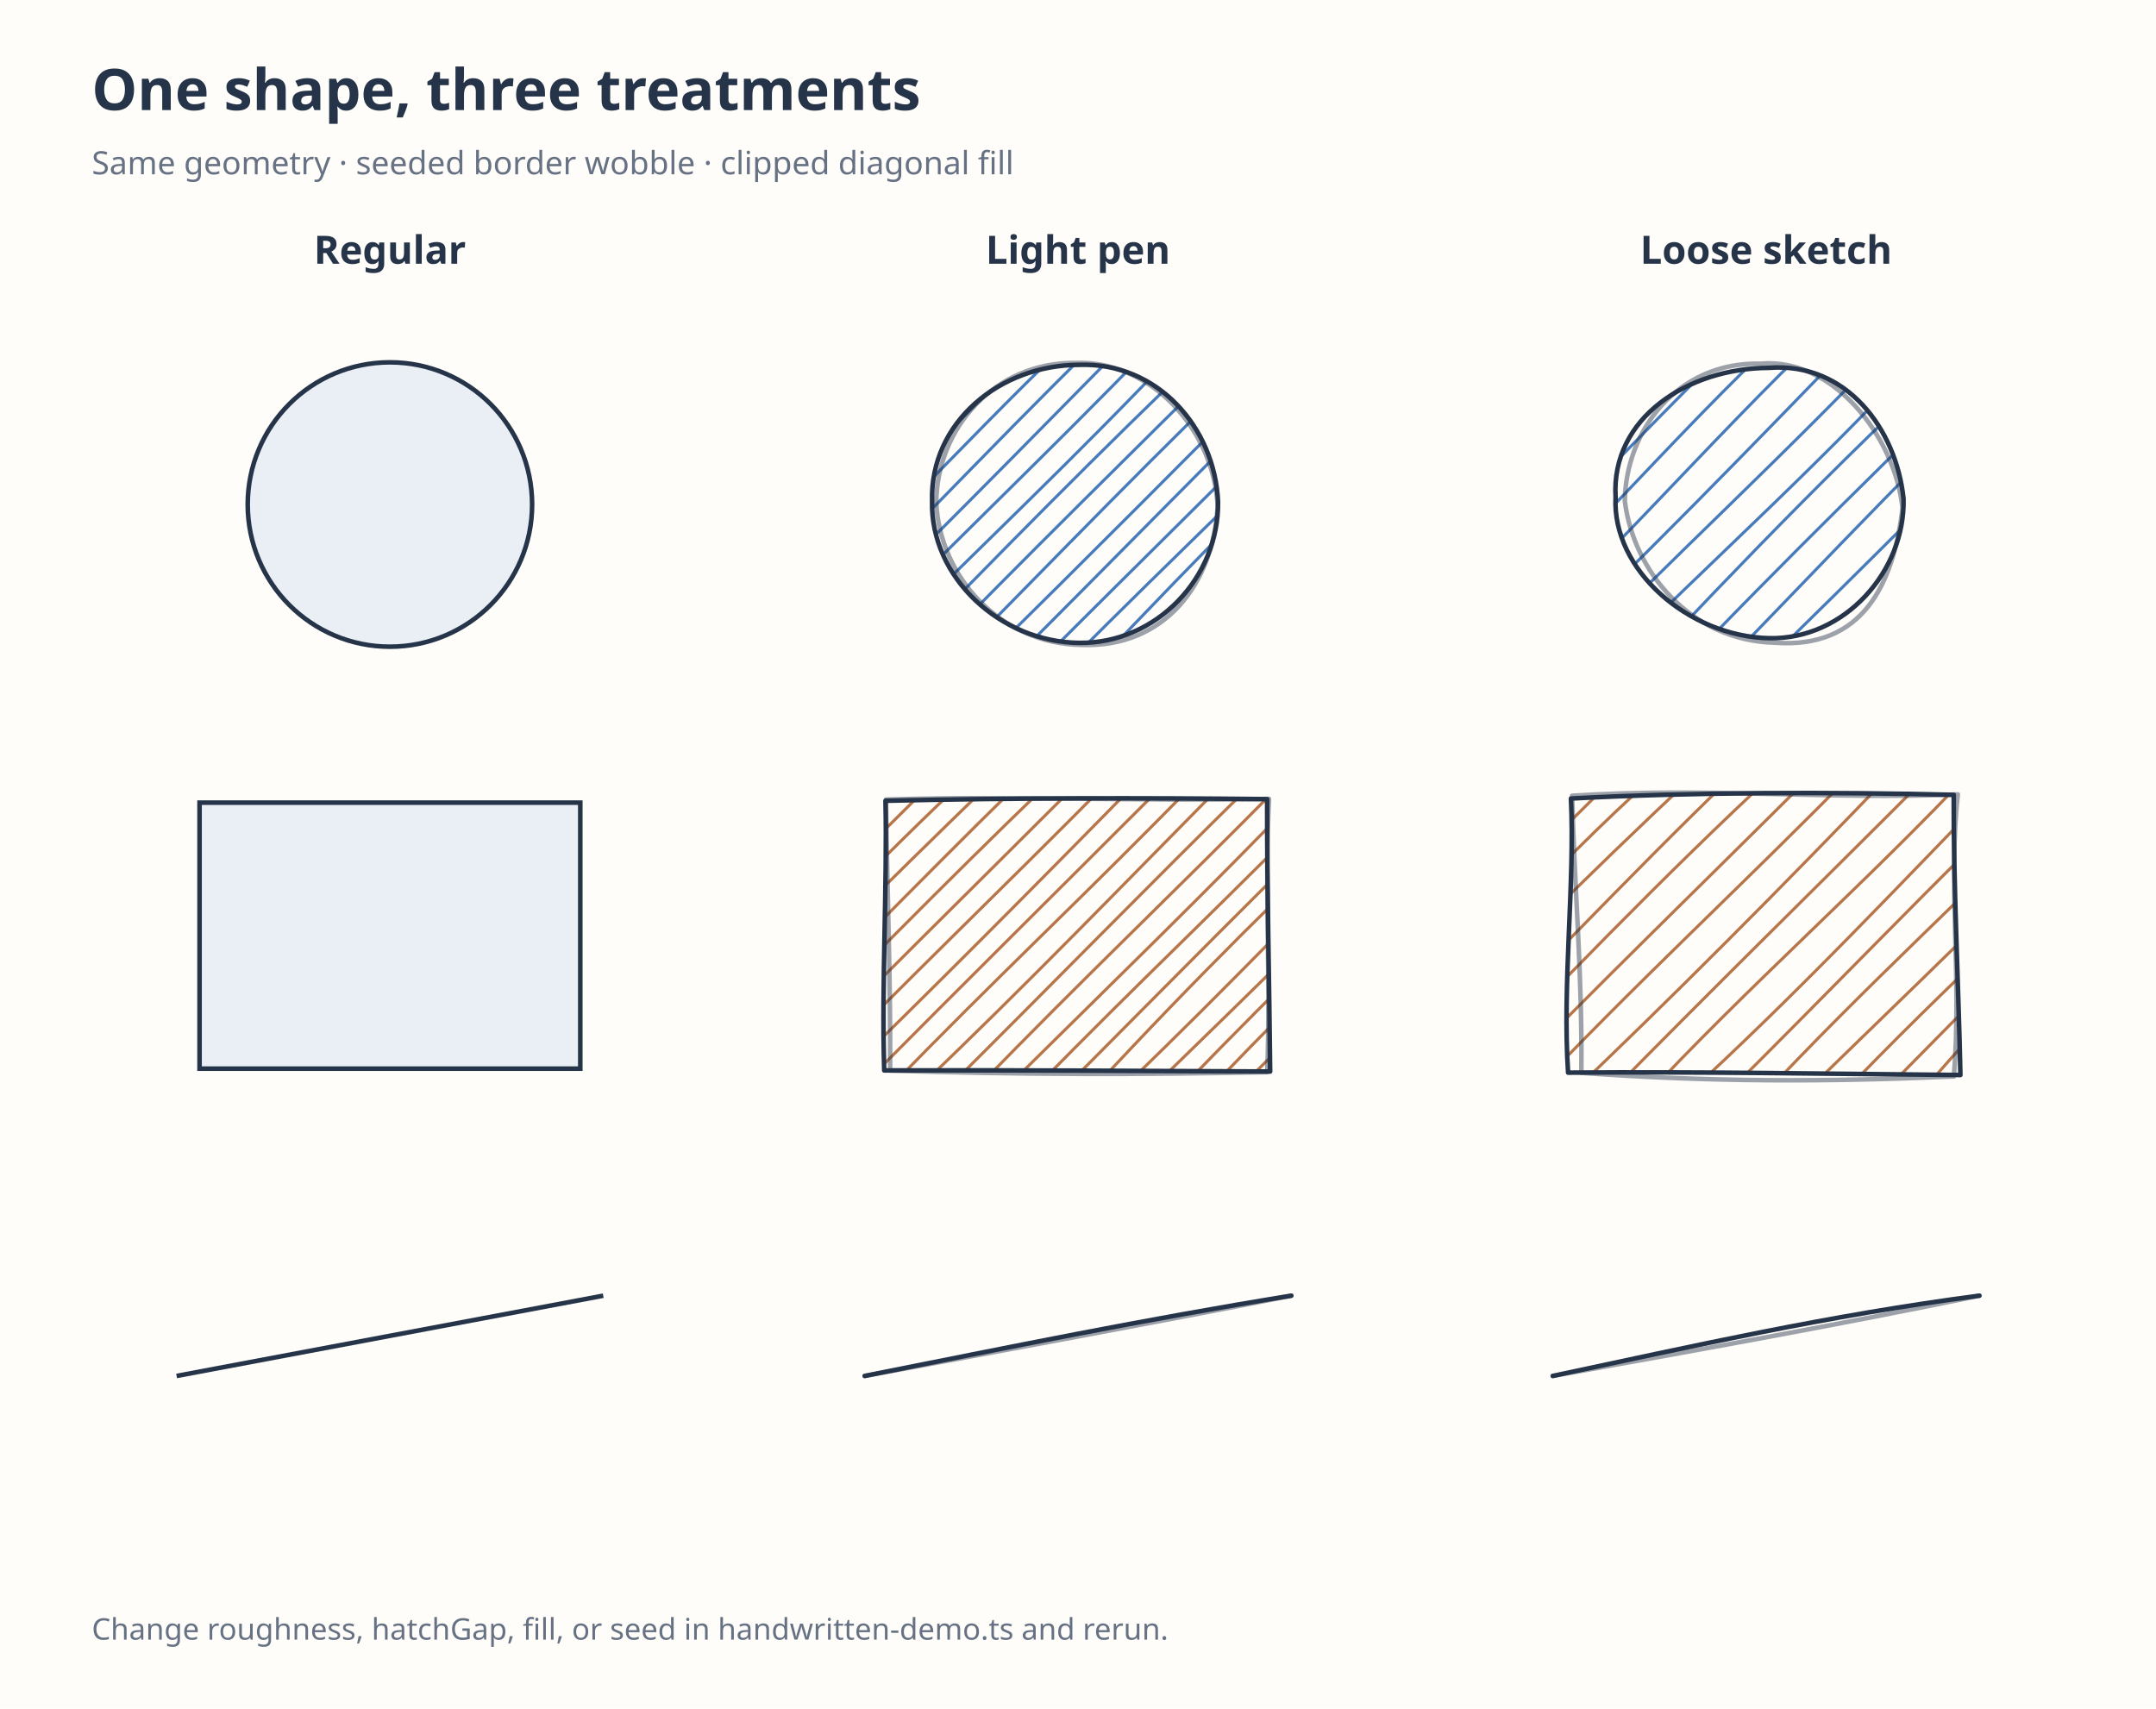
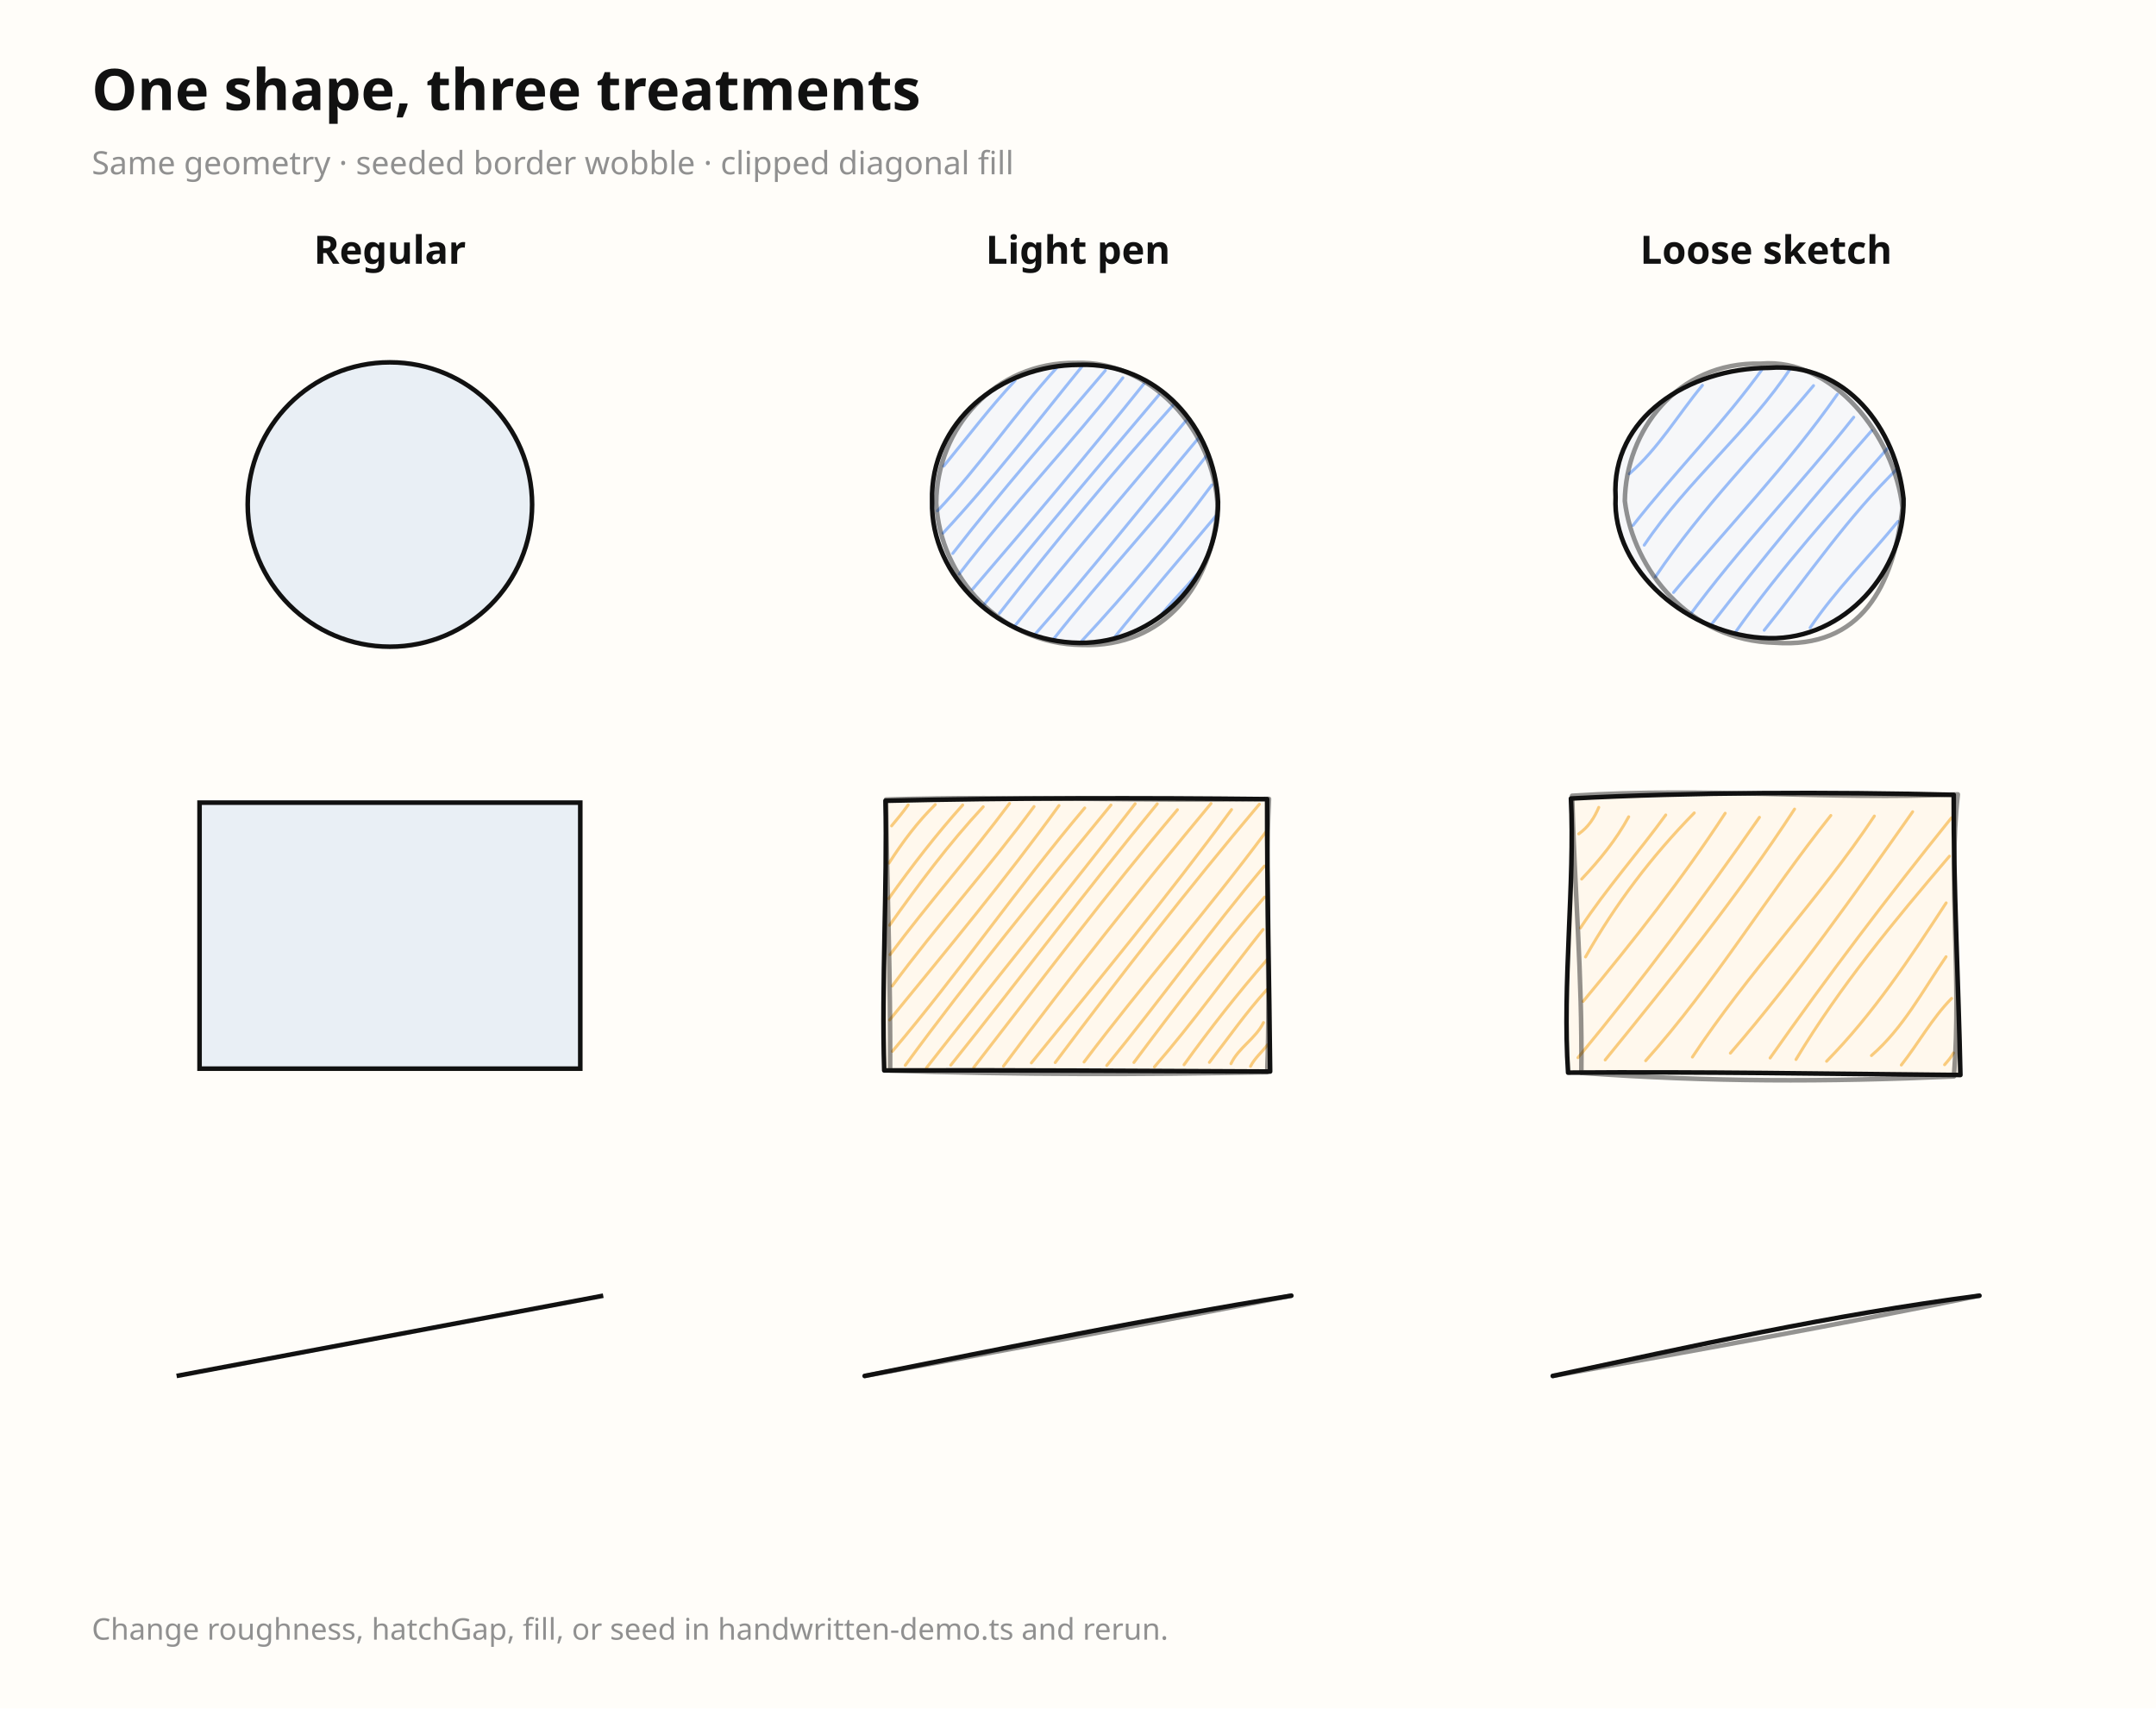
<svg xmlns="http://www.w3.org/2000/svg" width="940" height="745" viewBox="0 0 940 745" role="img" aria-labelledby="title description">
  <rect width="940" height="745" fill="#fffdf9" />
-   <g font-family="system-ui, sans-serif" fill="#263449">
+   <g font-family="system-ui, sans-serif" fill="#111111">
    <text x="40" y="48" font-size="25" font-weight="600">One shape, three treatments</text>
-     <text x="40" y="76" font-size="14" fill="#677184">Same geometry · seeded border wobble · clipped diagonal fill</text>
+     <text x="40" y="76" font-size="14" fill="#909090">Same geometry · seeded border wobble · clipped diagonal fill</text>
    <g transform="translate(35 0)">
      <text x="135" y="115" text-anchor="middle" font-size="17" font-weight="600">Regular</text>
      <g transform="translate(0 130)">
-         <circle cx="135" cy="90" r="62" fill="#e9eff5" stroke="#263449" stroke-width="2" />
+         <circle cx="135" cy="90" r="62" fill="#e9eff5" stroke="#111111" stroke-width="2" />
      </g>
      <g transform="translate(0 320)">
-         <rect x="52" y="30" width="166" height="116" fill="#e9eff5" stroke="#263449" stroke-width="2" />
+         <rect x="52" y="30" width="166" height="116" fill="#e9eff5" stroke="#111111" stroke-width="2" />
      </g>
      <g transform="translate(0 510)">
-         <line x1="42" y1="90" x2="228" y2="55" fill="none" stroke="#263449" stroke-width="2" />
+         <line x1="42" y1="90" x2="228" y2="55" fill="none" stroke="#111111" stroke-width="2" />
      </g>
    </g>
    <g transform="translate(335 0)">
      <text x="135" y="115" text-anchor="middle" font-size="17" font-weight="600">Light pen</text>
      <g transform="translate(0 130)">
        <g stroke-linecap="round" stroke-linejoin="round">
          <defs>
            <clipPath id="shape-1-0-clip" clipPathUnits="userSpaceOnUse">
              <path d="M 196.06 88.87 C 196.41 121.87 169.24 150.65 135.60 150.34 C 100.93 149.99 70.62 121.63 71.38 88.56 C 70.44 54.18 100.84 29.13 135.55 29.09 C 169.57 27.90 194.63 56.30 196.06 88.87 Z" />
            </clipPath>
          </defs>
-           <path d="M -73.20 159.40 C -27.75 111.54 17.75 67.79 65.60 20.60 M -60.47 159.40 C -14.55 112.29 33.74 67.68 78.33 20.60 M -47.74 159.40 C -3.02 111.79 43.33 68.44 91.06 20.60 M -35.02 159.40 C 11.73 112.90 56.23 65.10 103.78 20.60 M -22.29 159.40 C 24.75 114.42 70.43 65.41 116.51 20.60 M -9.56 159.40 C 38.36 114.36 83.07 65.16 129.24 20.60 M 3.17 159.40 C 50.67 114.76 94.33 67.17 141.97 20.60 M 15.90 159.40 C 62.53 114.37 110.13 65.78 154.70 20.60 M 28.62 159.40 C 74.87 112.37 121.77 67.63 167.42 20.60 M 41.35 159.40 C 89.16 111.46 134.93 68.55 180.15 20.60 M 54.08 159.40 C 99.40 112.62 145.07 66.28 192.88 20.60 M 66.81 159.40 C 111.60 113.46 158.77 67.01 205.61 20.60 M 79.54 159.40 C 126.99 111.44 170.50 65.99 218.34 20.60 M 92.26 159.40 C 137.56 114.71 185.51 66.69 231.06 20.60 M 104.99 159.40 C 151.12 113.57 196.44 66.58 243.79 20.60 M 117.72 159.40 C 163.10 113.95 209.76 68.40 256.52 20.60 M 130.45 159.40 C 176.91 112.37 224.22 68.56 269.25 20.60 M 143.17 159.40 C 188.22 111.81 234.10 65.32 281.97 20.60 M 155.90 159.40 C 200.81 113.90 247.53 65.30 294.70 20.60 M 168.63 159.40 C 216.42 112.94 261.32 68.12 307.43 20.60 M 181.36 159.40 C 228.31 111.78 274.47 66.97 320.16 20.60 M 194.09 159.40 C 242.02 111.35 286.91 68.35 332.89 20.60" clip-path="url(#shape-1-0-clip)" fill="none" stroke="#477bbb" stroke-width="1.3" />
-           <g fill="none" stroke="#263449" stroke-width="2">
+           <path d="M 196.06 88.87 C 196.41 121.87 169.24 150.65 135.60 150.34 C 100.93 149.99 70.62 121.63 71.38 88.56 C 70.44 54.18 100.84 29.13 135.55 29.09 C 169.57 27.90 194.63 56.30 196.06 88.87 Z" fill="#3c82f6" fill-opacity="0.05" stroke="none" />
+           <path d="M 76.47 73.24 C 86.74 60.74 96.49 47.80 107.56 35.96 M 73.72 92.76 C 92.33 73.04 107.44 50.41 125.71 30.41 M 76.16 102.46 C 97.68 79.42 116.76 54.34 136.64 29.94 M 80.39 111.34 C 101.63 83.97 124.48 57.94 146.91 31.57 M 83.22 120.29 C 105.84 90.81 131.60 63.96 154.55 34.76 M 89.10 126.86 C 114.39 97.44 139.40 67.78 163.64 37.48 M 93.32 134.50 C 118.47 103.38 144.34 72.87 170.18 42.34 M 100.77 137.44 C 125.06 106.25 150.31 75.84 176.70 46.40 M 107.83 142.47 C 132.05 112.39 157.27 83.15 182.02 53.51 M 114.98 148.06 C 140.18 119.63 163.54 89.66 187.94 60.56 M 124.23 148.81 C 146.08 121.11 170.32 95.41 191.99 67.56 M 136.23 149.96 C 156.50 128.16 175.64 105.41 193.35 81.47 M 149.69 149.44 C 164.47 130.93 180.01 113.04 195.20 94.87 M 168.33 142.07 C 175.19 132.10 184.72 124.37 191.48 114.32" clip-path="url(#shape-1-0-clip)" fill="none" stroke="#3c82f6" stroke-opacity="0.5" stroke-width="1.3" />
+           <g fill="none" stroke="#111111" stroke-width="2">
            <path d="M 196.06 88.87 C 196.41 121.87 169.24 150.65 135.60 150.34 C 100.93 149.99 70.62 121.63 71.38 88.56 C 70.44 54.18 100.84 29.13 135.55 29.09 C 169.57 27.90 194.63 56.30 196.06 88.87 Z" />
            <path d="M 195.87 90.66 C 194.09 124.69 172.63 152.49 136.72 151.22 C 101.31 150.83 74.85 121.85 73.19 89.30 C 73.37 56.80 98.64 27.84 133.99 28.26 C 166.87 27.02 194.31 57.68 195.87 90.66 Z" opacity="0.45" />
          </g>
        </g>
      </g>
      <g transform="translate(0 320)">
        <g stroke-linecap="round" stroke-linejoin="round">
          <defs>
            <clipPath id="shape-1-1-clip" clipPathUnits="userSpaceOnUse">
              <path d="M 51.07 29.19 C 105.10 27.92 163.03 27.89 217.46 28.47 C 217.39 67.54 218.40 108.17 218.77 147.25 C 162.30 147.02 107.20 146.58 50.51 146.78 C 49.35 108.43 51.86 66.72 51.07 29.19 Z" />
            </clipPath>
          </defs>
-           <path d="M -86.20 153.40 C -42.35 109.49 0.11 66.62 44.60 22.60 M -73.47 153.40 C -30.03 108.17 14.66 64.89 57.33 22.60 M -60.74 153.40 C -18.82 110.49 26.10 66.50 70.06 22.60 M -48.02 153.40 C -5.21 111.58 37.90 64.99 82.78 22.60 M -35.29 153.40 C 6.66 109.86 51.11 65.57 95.51 22.60 M -22.56 153.40 C 21.88 109.84 63.57 66.35 108.24 22.60 M -9.83 153.40 C 32.67 110.23 76.95 64.94 120.97 22.60 M 2.90 153.40 C 44.94 110.51 91.83 64.50 133.70 22.60 M 15.62 153.40 C 58.35 109.33 103.89 65.63 146.42 22.60 M 28.35 153.40 C 71.30 111.51 115.74 66.93 159.15 22.60 M 41.08 153.40 C 85.92 108.12 128.81 65.77 171.88 22.60 M 53.81 153.40 C 96.20 109.39 142.43 66.15 184.61 22.60 M 66.54 153.40 C 111.79 110.21 155.22 65.22 197.34 22.60 M 79.26 153.40 C 123.25 109.64 165.05 66.86 210.06 22.60 M 91.99 153.40 C 134.97 108.85 179.27 66.80 222.79 22.60 M 104.72 153.40 C 148.24 110.20 193.37 66.66 235.52 22.60 M 117.45 153.40 C 161.24 108.35 205.64 66.97 248.25 22.60 M 130.17 153.40 C 174.62 108.64 217.14 65.70 260.97 22.60 M 142.90 153.40 C 184.95 108.00 228.52 64.73 273.70 22.60 M 155.63 153.40 C 199.52 111.31 242.58 65.79 286.43 22.60 M 168.36 153.40 C 213.49 109.51 257.02 67.14 299.16 22.60 M 181.09 153.40 C 224.33 108.54 268.83 66.15 311.89 22.60 M 193.81 153.40 C 236.96 108.52 280.39 66.26 324.61 22.60 M 206.54 153.40 C 250.15 109.48 294.22 66.55 337.34 22.60 M 219.27 153.40 C 262.01 109.79 306.45 66.70 350.07 22.60" clip-path="url(#shape-1-1-clip)" fill="none" stroke="#b7754a" stroke-width="1.3" />
-           <g fill="none" stroke="#263449" stroke-width="2">
+           <path d="M 51.07 29.19 C 105.10 27.92 163.03 27.89 217.46 28.47 C 217.39 67.54 218.40 108.17 218.77 147.25 C 162.30 147.02 107.20 146.58 50.51 146.78 C 49.35 108.43 51.86 66.72 51.07 29.19 Z" fill="#f59e0c" fill-opacity="0.05" stroke="none" />
+           <path d="M 53.73 40.13 C 56.21 37.14 58.71 34.17 60.95 30.99 M 52.60 56.36 C 58.50 47.21 64.97 38.51 72.76 30.85 M 52.47 71.86 C 62.52 57.70 73.13 43.97 84.73 31.03 M 52.86 83.46 C 65.56 65.53 78.68 47.92 93.68 31.80 M 53.05 96.30 C 69.80 73.83 88.38 52.82 105.14 30.36 M 54.00 109.97 C 73.75 83.20 96.12 58.51 115.83 31.71 M 52.86 124.76 C 78.01 94.02 103.40 63.47 126.72 31.28 M 54.06 138.45 C 83.23 104.03 108.81 66.77 137.93 32.31 M 59.69 144.55 C 88.20 105.62 118.79 68.34 149.37 31.04 M 68.95 145.62 C 99.05 107.07 129.98 69.18 159.91 30.49 M 79.54 144.46 C 109.82 106.71 138.77 67.90 169.55 30.54 M 89.54 145.49 C 118.82 107.77 147.49 69.57 178.35 33.09 M 102.51 144.91 C 131.58 105.88 161.84 67.79 192.98 30.40 M 114.67 143.49 C 144.23 107.04 174.12 70.85 201.94 33.03 M 125.07 143.34 C 153.82 105.07 183.16 67.26 214.07 30.69 M 137.64 143.10 C 163.30 109.05 191.51 77.02 216.91 42.77 M 147.54 144.64 C 170.93 116.04 192.46 85.96 216.25 57.67 M 159.38 143.30 C 177.72 118.75 196.36 94.44 216.35 71.19 M 168.33 145.22 C 185.07 126.00 199.82 105.20 215.69 85.29 M 181.24 144.29 C 192.63 128.45 204.70 113.14 217.49 98.41 M 192.29 143.26 C 200.57 132.64 208.22 121.53 217.33 111.56 M 201.70 143.83 C 205.05 136.77 212.47 132.92 215.87 125.90 M 210.22 144.99 C 212.07 141.36 215.22 138.75 217.65 135.59" clip-path="url(#shape-1-1-clip)" fill="none" stroke="#f59e0c" stroke-opacity="0.5" stroke-width="1.3" />
+           <g fill="none" stroke="#111111" stroke-width="2">
            <path d="M 51.07 29.19 C 105.10 27.92 163.03 27.89 217.46 28.47 C 217.39 67.54 218.40 108.17 218.77 147.25 C 162.30 147.02 107.20 146.58 50.51 146.78 C 49.35 108.43 51.86 66.72 51.07 29.19 Z" />
            <path d="M 51.29 28.65 C 108.64 26.93 162.12 29.46 218.27 28.38 C 216.33 67.07 219.05 106.65 217.50 147.53 C 161.92 148.63 108.81 148.63 53.10 146.82 C 53.31 106.19 51.76 68.38 51.29 28.65 Z" opacity="0.45" />
          </g>
        </g>
      </g>
      <g transform="translate(0 510)">
        <g stroke-linecap="round" stroke-linejoin="round">
-           <g fill="none" stroke="#263449" stroke-width="2">
+           <g fill="none" stroke="#111111" stroke-width="2">
            <path d="M 42.00 90.00 C 103.07 77.85 164.33 65.27 228.00 55.00" />
            <path d="M 42.00 90.00 C 103.57 78.67 166.06 67.15 228.00 55.00" opacity="0.45" />
          </g>
        </g>
      </g>
    </g>
    <g transform="translate(635 0)">
      <text x="135" y="115" text-anchor="middle" font-size="17" font-weight="600">Loose sketch</text>
      <g transform="translate(0 130)">
        <g stroke-linecap="round" stroke-linejoin="round">
          <defs>
            <clipPath id="shape-2-0-clip" clipPathUnits="userSpaceOnUse">
              <path d="M 194.92 87.48 C 195.68 118.98 169.25 148.99 136.33 148.30 C 101.15 147.53 67.71 118.44 69.39 86.79 C 67.30 52.26 100.95 30.51 136.23 30.41 C 169.96 27.77 191.74 56.96 194.92 87.48 Z" />
            </clipPath>
          </defs>
-           <path d="M -93.00 166.00 C -44.15 111.80 4.83 66.73 59.00 14.00 M -76.03 166.00 C -26.12 113.46 29.03 66.48 75.97 14.00 M -59.06 166.00 C -11.83 112.35 39.04 68.17 92.94 14.00 M -42.09 166.00 C 9.64 114.82 56.39 60.74 109.91 14.00 M -25.12 166.00 C 27.27 118.19 76.63 61.42 126.88 14.00 M -8.15 166.00 C 46.19 118.06 93.41 60.88 143.85 14.00 M 8.82 166.00 C 62.23 118.96 107.12 65.33 160.82 14.00 M 25.79 166.00 C 77.28 118.08 130.92 62.26 177.79 14.00 M 42.76 166.00 C 93.39 113.65 145.47 66.37 194.76 14.00 M 59.74 166.00 C 113.84 111.61 163.39 68.40 211.74 14.00 M 76.71 166.00 C 125.27 114.19 174.62 63.37 228.71 14.00 M 93.68 166.00 C 141.06 116.06 193.74 64.98 245.68 14.00 M 110.65 166.00 C 163.95 111.56 208.50 62.71 262.65 14.00 M 127.62 166.00 C 176.13 118.84 230.54 64.27 279.62 14.00 M 144.59 166.00 C 194.95 116.30 243.52 64.03 296.59 14.00 M 161.56 166.00 C 210.27 117.16 261.80 68.08 313.56 14.00 M 178.53 166.00 C 229.64 113.63 282.63 68.44 330.53 14.00 M 195.50 166.00 C 243.45 112.40 293.26 61.22 347.50 14.00" clip-path="url(#shape-2-0-clip)" fill="none" stroke="#477bbb" stroke-width="1.3" />
-           <g fill="none" stroke="#263449" stroke-width="2">
+           <path d="M 194.92 87.48 C 195.68 118.98 169.25 148.99 136.33 148.30 C 101.15 147.53 67.71 118.44 69.39 86.79 C 67.30 52.26 100.95 30.51 136.23 30.41 C 169.96 27.77 191.74 56.96 194.92 87.48 Z" fill="#3c82f6" fill-opacity="0.05" stroke="none" />
+           <path d="M 75.35 76.62 C 88.11 65.51 96.58 50.87 107.24 38.03 M 77.00 99.09 C 95.38 75.67 116.47 54.48 133.89 30.26 M 81.87 107.72 C 100.65 79.67 127.45 58.22 146.07 30.03 M 86.72 121.59 C 106.93 91.49 132.52 65.82 155.68 38.16 M 94.64 128.36 C 118.46 99.57 144.58 72.67 166.06 41.94 M 100.66 139.73 C 123.07 109.00 149.69 81.75 173.21 51.94 M 110.73 142.86 C 133.24 113.75 156.67 85.39 181.02 57.80 M 121.35 146.08 C 141.50 117.59 164.89 91.77 187.85 65.61 M 134.19 144.82 C 153.54 120.86 170.73 95.11 193.05 73.60 M 154.20 143.73 C 165.50 127.05 179.86 112.89 192.53 97.35" clip-path="url(#shape-2-0-clip)" fill="none" stroke="#3c82f6" stroke-opacity="0.5" stroke-width="1.3" />
+           <g fill="none" stroke="#111111" stroke-width="2">
            <path d="M 194.92 87.48 C 195.68 118.98 169.25 148.99 136.33 148.30 C 101.15 147.53 67.71 118.44 69.39 86.79 C 67.30 52.26 100.95 30.51 136.23 30.41 C 169.96 27.77 191.74 56.96 194.92 87.48 Z" />
            <path d="M 194.49 91.47 C 190.52 125.24 176.78 153.09 138.81 150.26 C 101.98 149.40 77.10 118.94 73.41 88.45 C 73.81 58.07 96.04 27.64 132.75 28.59 C 163.97 25.83 191.01 60.04 194.49 91.47 Z" opacity="0.45" />
          </g>
        </g>
      </g>
      <g transform="translate(0 320)">
        <g stroke-linecap="round" stroke-linejoin="round">
          <defs>
            <clipPath id="shape-2-1-clip" clipPathUnits="userSpaceOnUse">
              <path d="M 49.92 28.21 C 102.38 25.38 163.48 25.30 216.81 26.60 C 216.66 66.17 218.90 109.18 219.72 148.77 C 161.85 148.26 107.04 147.28 48.68 147.74 C 46.11 109.76 51.69 64.34 49.92 28.21 Z" />
            </clipPath>
          </defs>
-           <path d="M -106.00 160.00 C -57.43 111.30 -11.97 64.94 38.00 16.00 M -89.03 160.00 C -41.39 108.38 9.04 61.10 54.97 16.00 M -72.06 160.00 C -27.77 113.54 23.15 64.66 71.94 16.00 M -55.09 160.00 C -8.85 115.96 38.06 61.32 88.91 16.00 M -38.12 160.00 C 6.20 112.13 56.11 62.59 105.88 16.00 M -21.15 160.00 C 28.71 112.09 72.47 64.34 122.85 16.00 M -4.18 160.00 C 41.38 112.95 90.90 61.19 139.82 16.00 M 12.79 160.00 C 57.34 113.59 112.65 60.21 156.79 16.00 M 29.76 160.00 C 75.82 110.94 128.14 62.73 173.76 16.00 M 46.74 160.00 C 93.29 115.80 143.14 65.62 190.74 16.00 M 63.71 160.00 C 114.46 108.27 160.88 63.05 207.71 16.00 M 80.68 160.00 C 125.98 111.09 179.84 63.88 224.68 16.00 M 97.65 160.00 C 149.32 112.92 196.94 61.83 241.65 16.00 M 114.62 160.00 C 163.47 111.64 207.49 65.47 258.62 16.00 M 131.59 160.00 C 178.22 109.89 227.77 65.33 275.59 16.00 M 148.56 160.00 C 196.39 112.89 247.78 65.02 292.56 16.00 M 165.53 160.00 C 213.95 108.79 263.73 65.70 309.53 16.00 M 182.50 160.00 C 232.38 109.43 277.97 62.88 326.50 16.00 M 199.47 160.00 C 244.02 108.01 291.95 60.73 343.47 16.00 M 216.44 160.00 C 265.08 115.36 311.89 63.08 360.44 16.00" clip-path="url(#shape-2-1-clip)" fill="none" stroke="#b7754a" stroke-width="1.3" />
-           <g fill="none" stroke="#263449" stroke-width="2">
+           <path d="M 49.92 28.21 C 102.38 25.38 163.48 25.30 216.81 26.60 C 216.66 66.17 218.90 109.18 219.72 148.77 C 161.85 148.26 107.04 147.28 48.68 147.74 C 46.11 109.76 51.69 64.34 49.92 28.21 Z" fill="#f59e0c" fill-opacity="0.05" stroke="none" />
+           <path d="M 53.32 43.62 C 57.48 40.71 60.12 36.66 62.05 32.06 M 54.59 63.33 C 62.42 55.02 69.63 46.25 75.10 36.17 M 54.06 84.64 C 65.39 67.42 79.16 52.02 91.25 35.37 M 56.28 97.28 C 69.31 74.26 85.14 53.35 103.68 34.48 M 55.23 116.67 C 77.17 90.30 98.38 63.37 117.16 34.62 M 52.99 141.21 C 80.94 107.46 107.06 72.34 132.11 36.40 M 64.85 142.20 C 93.71 106.74 122.41 71.17 147.42 32.81 M 82.50 142.54 C 112.43 109.17 135.36 70.51 163.23 35.59 M 102.88 140.94 C 127.10 104.23 157.85 72.45 182.21 35.85 M 119.44 139.24 C 148.27 105.91 173.60 69.95 198.90 33.97 M 136.76 141.35 C 161.92 105.56 188.34 70.72 215.79 36.65 M 148.04 142.00 C 167.21 110.08 190.90 81.58 214.95 53.36 M 161.38 142.78 C 181.79 122.05 197.70 97.92 213.51 73.72 M 180.94 140.29 C 194.83 128.24 203.26 112.05 213.46 97.20 M 193.96 144.42 C 201.49 134.90 207.30 124.09 215.88 115.38 M 212.83 144.29 C 214.25 142.67 215.66 141.05 216.71 139.15" clip-path="url(#shape-2-1-clip)" fill="none" stroke="#f59e0c" stroke-opacity="0.5" stroke-width="1.3" />
+           <g fill="none" stroke="#111111" stroke-width="2">
            <path d="M 49.92 28.21 C 102.38 25.38 163.48 25.30 216.81 26.60 C 216.66 66.17 218.90 109.18 219.72 148.77 C 161.85 148.26 107.04 147.28 48.68 147.74 C 46.11 109.76 51.69 64.34 49.92 28.21 Z" />
            <path d="M 50.43 27.00 C 110.23 23.18 161.45 28.81 218.61 26.40 C 214.29 65.11 220.34 105.81 216.89 149.39 C 161.01 151.84 110.61 151.85 54.45 147.83 C 54.92 104.79 51.47 68.02 50.43 27.00 Z" opacity="0.45" />
          </g>
        </g>
      </g>
      <g transform="translate(0 510)">
        <g stroke-linecap="round" stroke-linejoin="round">
-           <g fill="none" stroke="#263449" stroke-width="2">
+           <g fill="none" stroke="#111111" stroke-width="2">
            <path d="M 42.00 90.00 C 101.93 77.27 162.29 63.56 228.00 55.00" />
            <path d="M 42.00 90.00 C 103.05 79.09 166.13 67.74 228.00 55.00" opacity="0.45" />
          </g>
        </g>
      </g>
    </g>
-     <text x="40" y="715" font-size="13" fill="#677184">Change roughness, hatchGap, fill, or seed in handwritten-demo.ts and rerun.</text>
+     <text x="40" y="715" font-size="13" fill="#909090">Change roughness, hatchGap, fill, or seed in handwritten-demo.ts and rerun.</text>
  </g>
</svg>
